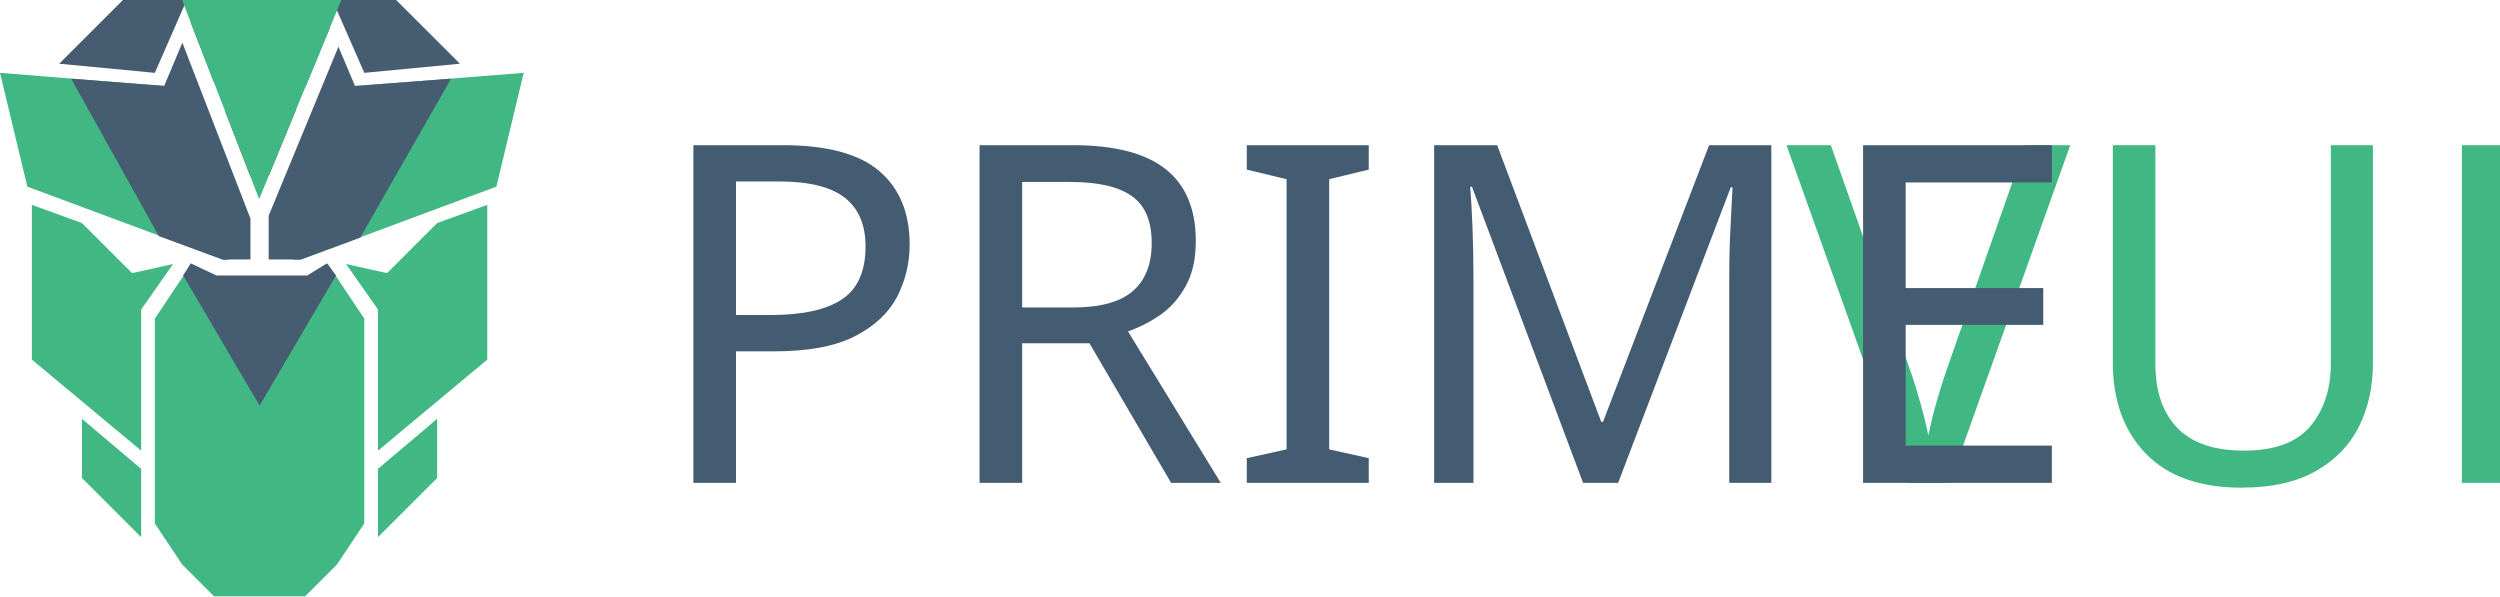
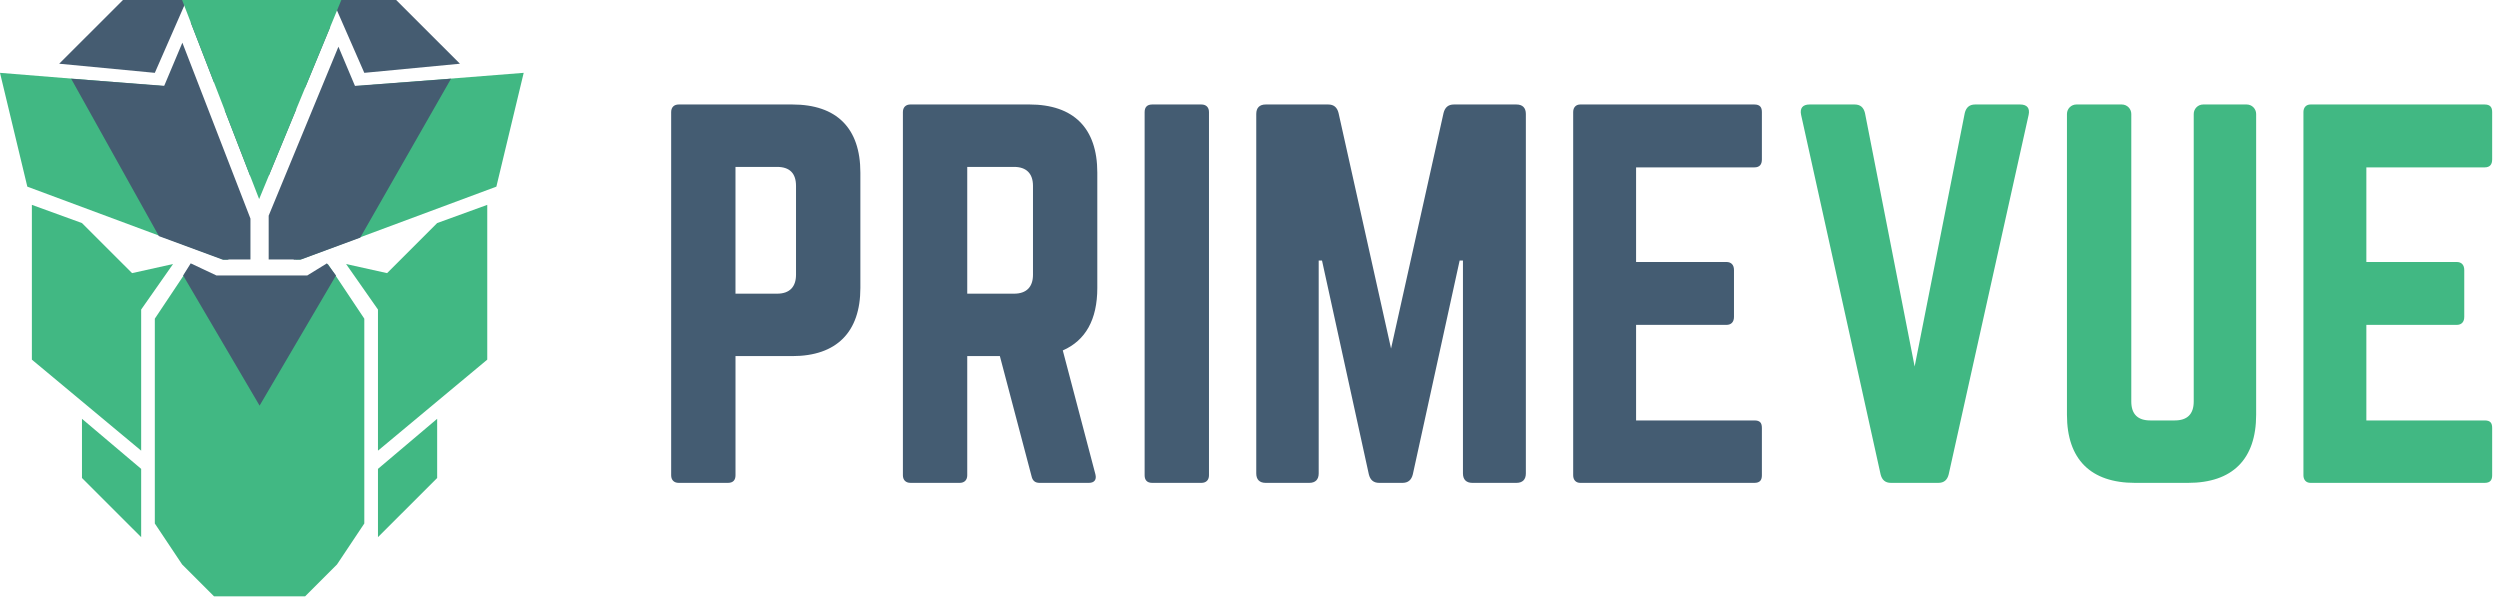
<svg xmlns="http://www.w3.org/2000/svg" width="155" height="37" viewBox="0 0 155 37">
  <g fill="none" fill-rule="evenodd">
    <path fill="#41B883" fill-rule="nonzero" d="M23.999 16.934L21.458 16.37 23.434 19.192 23.434 27.941 30.21 22.297 30.21 12.701 27.104 13.83z" />
    <path fill="#41B883" fill-rule="nonzero" d="M4.517 16.934L1.976 16.37 3.953 19.192 3.953 27.941 10.729 22.297 10.729 12.701 7.623 13.83z" transform="matrix(-1 0 0 1 12.705 0)" />
    <path fill="#41B883" d="M9.599 19.757L11.858 16.37 13.27 17.216 18.917 17.216 20.328 16.37 22.587 19.757 22.587 32.457 20.893 34.997 18.917 36.973 13.27 36.973 11.293 34.997 9.599 32.457z" />
    <path fill="#41B883" fill-rule="nonzero" d="M23.434 33.304L27.104 29.635 27.104 25.966 23.434 29.07z" />
    <path fill="#41B883" fill-rule="nonzero" d="M5.082 33.304L8.752 29.635 8.752 25.966 5.082 29.07z" transform="matrix(-1 0 0 1 13.834 0)" />
    <path fill="#455C71" d="M20.983 2.895l1.04 2.467-3.389 10.725h-1.976v-2.716l4.325-10.476zm-9.676-.248l4.221 10.905v2.535h-1.694l-3.67-10.725 1.143-2.715zM15.528 0v10.953l-1.6-4.133.471.236V0h1.13zm2.26 0v7.056l.582-.292-1.713 4.148V0h1.13zm1.976 0l.706 1.678-1.554 3.763V0h.848zM13.27 0v5.118L11.83 1.403 12.423 0h.847z" />
    <path fill="#41B883" fill-rule="nonzero" d="M32.469 4.516l-1.694 7.056-12.14 4.515h-.283L21.74 5.362l10.729-.846zM0 4.516l10.446.846 3.67 10.725h-.282l-12.14-4.515L0 4.516z" />
    <path fill="#455C71" fill-rule="nonzero" d="M22.587 4.516L28.516 3.951 24.563 0 20.611 0z" />
    <path fill="#455C71" fill-rule="nonzero" d="M5.647 4.516L11.576 3.951 7.623 0 3.67 0z" transform="matrix(-1 0 0 1 15.246 0)" />
    <path fill="#455C71" fill-rule="nonzero" d="M4.41 4.88L10.51 5.349 14.17 16.094 13.794 16.094 9.853 14.639zM27.964 4.88L21.677 5.349 18.205 16.094 18.674 16.084 22.334 14.733zM11.355 17.079L11.824 16.328 13.419 17.079 19.05 17.079 20.269 16.328 20.832 17.079 16.094 25.149z" />
    <path fill="#41B883" fill-rule="nonzero" d="M21.163 0l-5.096 12.343L11.289 0h9.874z" />
-     <g font-family="Norwester-Regular, Norwester" font-size="29.325" font-style="condensed">
-       <text fill="#41B883" transform="translate(39.097 .938)">
-         <tspan x="71.664" y="29">VUE</tspan>
-       </text>
-       <text fill="#445C72" transform="translate(39.097 .938)">
-         <tspan x="1.049" y="29">PRIME</tspan>
-       </text>
+     <g fill-rule="nonzero">
+       <path fill="#41B883" d="M79.077 24c.352 0 .557-.176.645-.528l4.956-22.287c.088-.41-.088-.645-.528-.645h-2.785c-.352 0-.558.176-.646.528l-3.108 15.718-3.08-15.718C74.445.716 74.24.54 73.888.54H71.1c-.44 0-.616.235-.528.645L75.5 23.472c.088.352.293.528.645.528h2.932zm15.484 0c2.756 0 4.223-1.466 4.223-4.223V1.127c0-.323-.264-.587-.587-.587H95.5c-.322 0-.586.264-.586.587v17.83c0 .79-.41 1.172-1.173 1.172h-1.525c-.763 0-1.173-.381-1.173-1.173V1.126c0-.322-.264-.586-.587-.586H87.64c-.322 0-.586.264-.586.587v18.65c0 2.757 1.466 4.223 4.222 4.223h3.285zm18.387 0c.352 0 .469-.176.469-.47v-2.932c0-.322-.117-.469-.47-.469h-7.33v-5.924h5.6c.294 0 .47-.175.47-.498v-2.903c0-.323-.176-.499-.47-.499h-5.6V4.44h7.33c.353 0 .47-.205.47-.498V1.009c0-.293-.117-.469-.47-.469h-10.791c-.264 0-.44.176-.44.47v22.52c0 .294.176.47.44.47h10.792z" transform="translate(41.097 5.938)" />
+       <path fill="#445C72" d="M4.035 24c.322 0 .469-.176.469-.47v-7.39h3.519c2.756 0 4.223-1.495 4.223-4.222V4.763c0-2.757-1.467-4.223-4.223-4.223H.985c-.293 0-.47.176-.47.47v22.52c0 .294.177.47.47.47h3.05zm3.05-11.73H4.503V4.41h2.58c.792 0 1.173.411 1.173 1.174v5.513c0 .733-.38 1.173-1.173 1.173zM18.403 24c.293 0 .469-.176.469-.47v-7.39h2.023l1.965 7.45c.059.263.206.41.499.41h3.05c.322 0 .498-.176.41-.528l-2.023-7.683c1.407-.616 2.14-1.906 2.14-3.87V4.762c0-2.757-1.466-4.223-4.222-4.223h-7.361c-.293 0-.47.176-.47.47v22.52c0 .294.177.47.47.47h3.05zm3.372-11.73h-2.903V4.41h2.903c.763 0 1.173.411 1.173 1.174v5.513c0 .762-.41 1.173-1.173 1.173zM33.39 24c.293 0 .47-.176.47-.47V1.01c0-.294-.177-.47-.47-.47h-3.05c-.322 0-.47.176-.47.47v22.52c0 .294.148.47.47.47h3.05zm6.686 0c.381 0 .586-.205.586-.587V10.217h.206l2.903 13.255c.088.352.293.528.645.528h1.437c.352 0 .557-.176.645-.528L49.4 10.217h.206v13.196c0 .382.205.587.586.587h2.727c.382 0 .587-.205.587-.587V1.127c0-.382-.205-.587-.587-.587h-3.87c-.352 0-.558.176-.646.528l-3.255 14.604-3.255-14.604C41.805.716 41.6.54 41.248.54h-3.87c-.382 0-.587.205-.587.587v22.286c0 .382.205.587.586.587h2.698zm27.595 0c.352 0 .469-.176.469-.47v-2.932c0-.322-.117-.469-.47-.469h-7.33v-5.924h5.6c.294 0 .47-.175.47-.498v-2.903c0-.323-.176-.499-.47-.499h-5.6V4.44h7.33c.353 0 .47-.205.47-.498V1.009c0-.293-.117-.469-.47-.469H56.88c-.265 0-.44.176-.44.47v22.52c0 .294.175.47.44.47h10.79z" transform="translate(41.097 5.938)" />
    </g>
  </g>
</svg>
